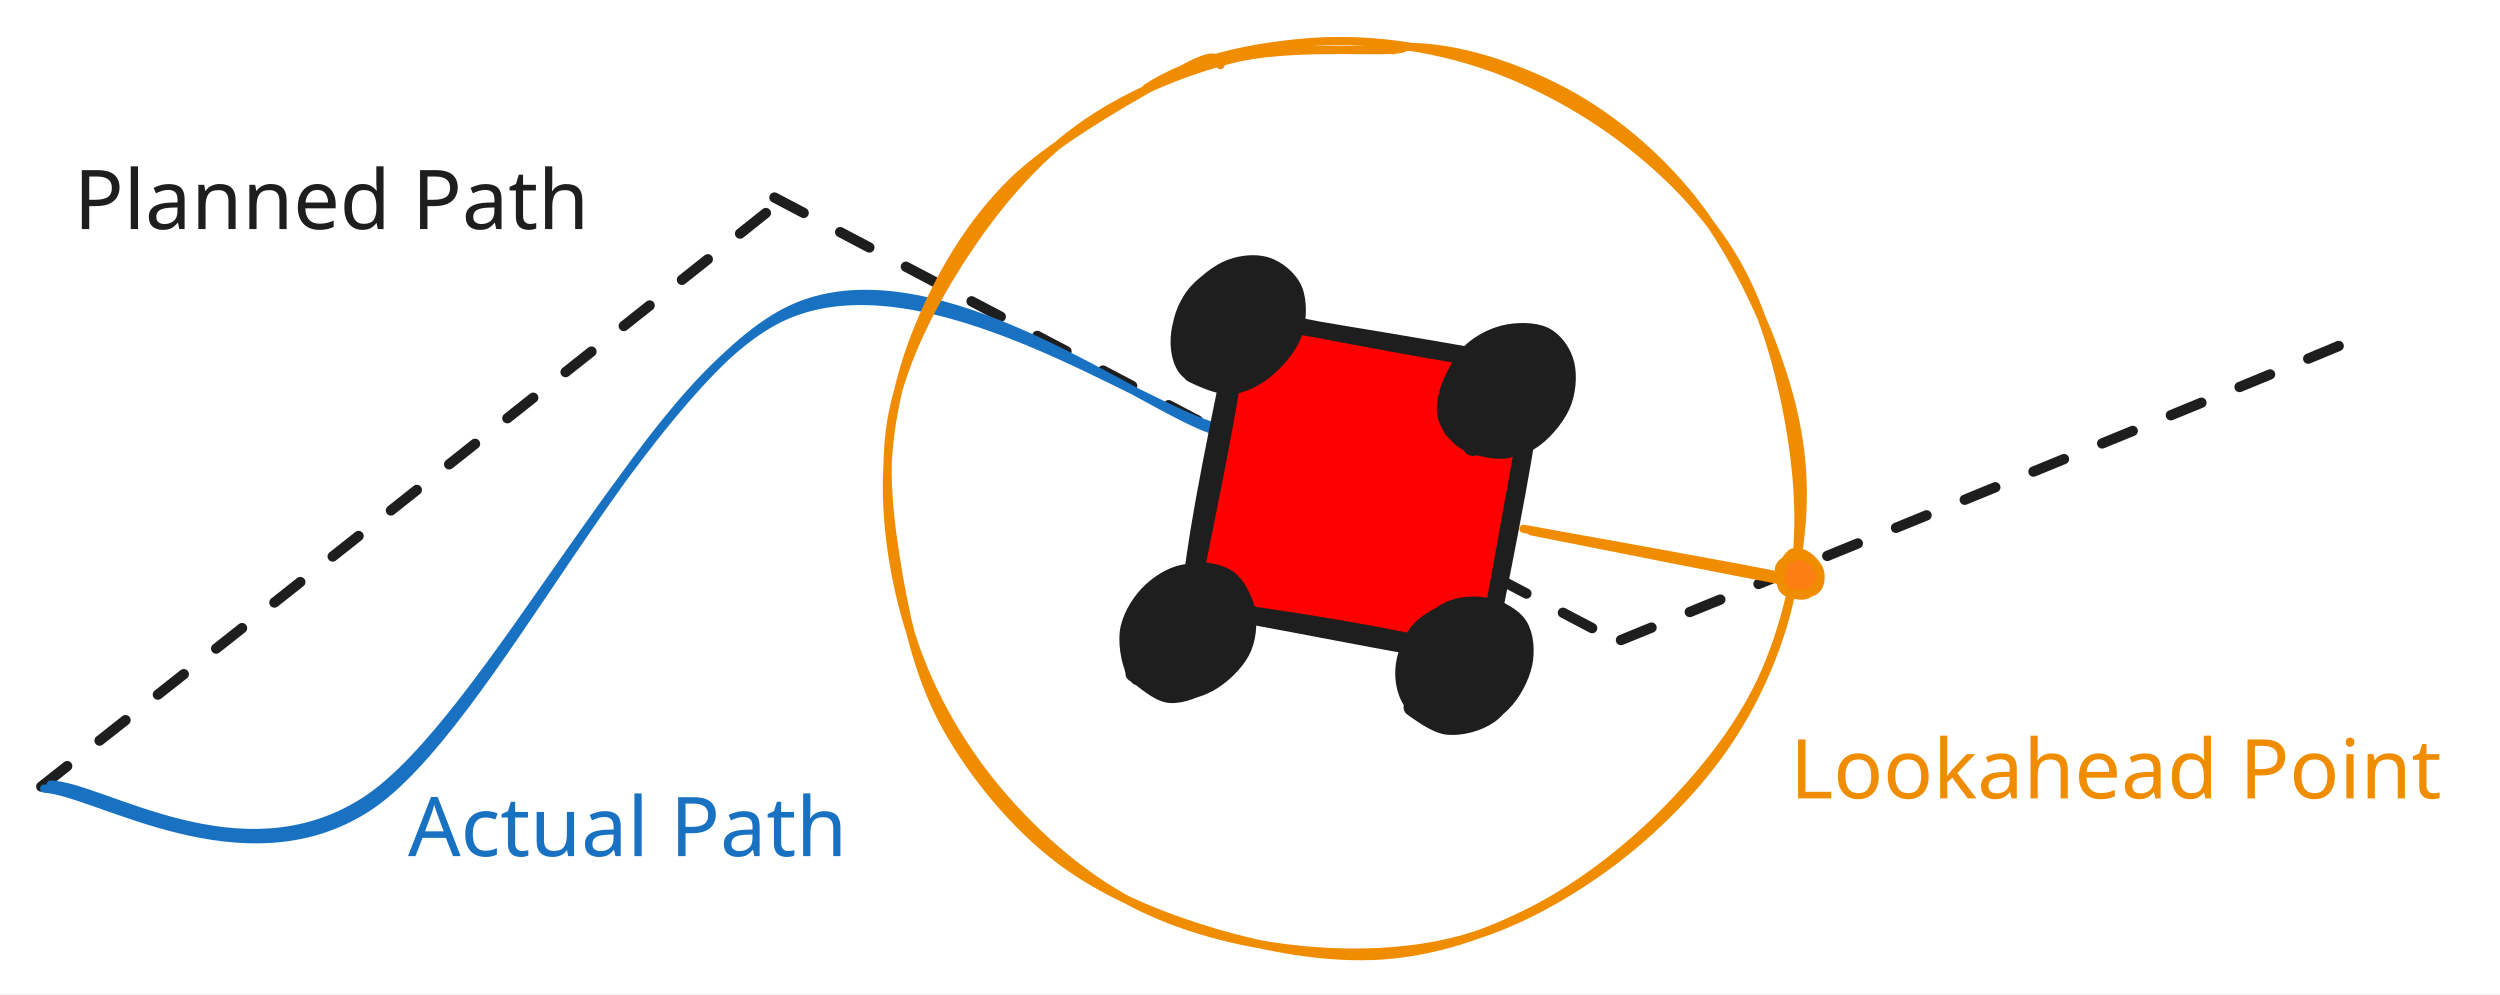
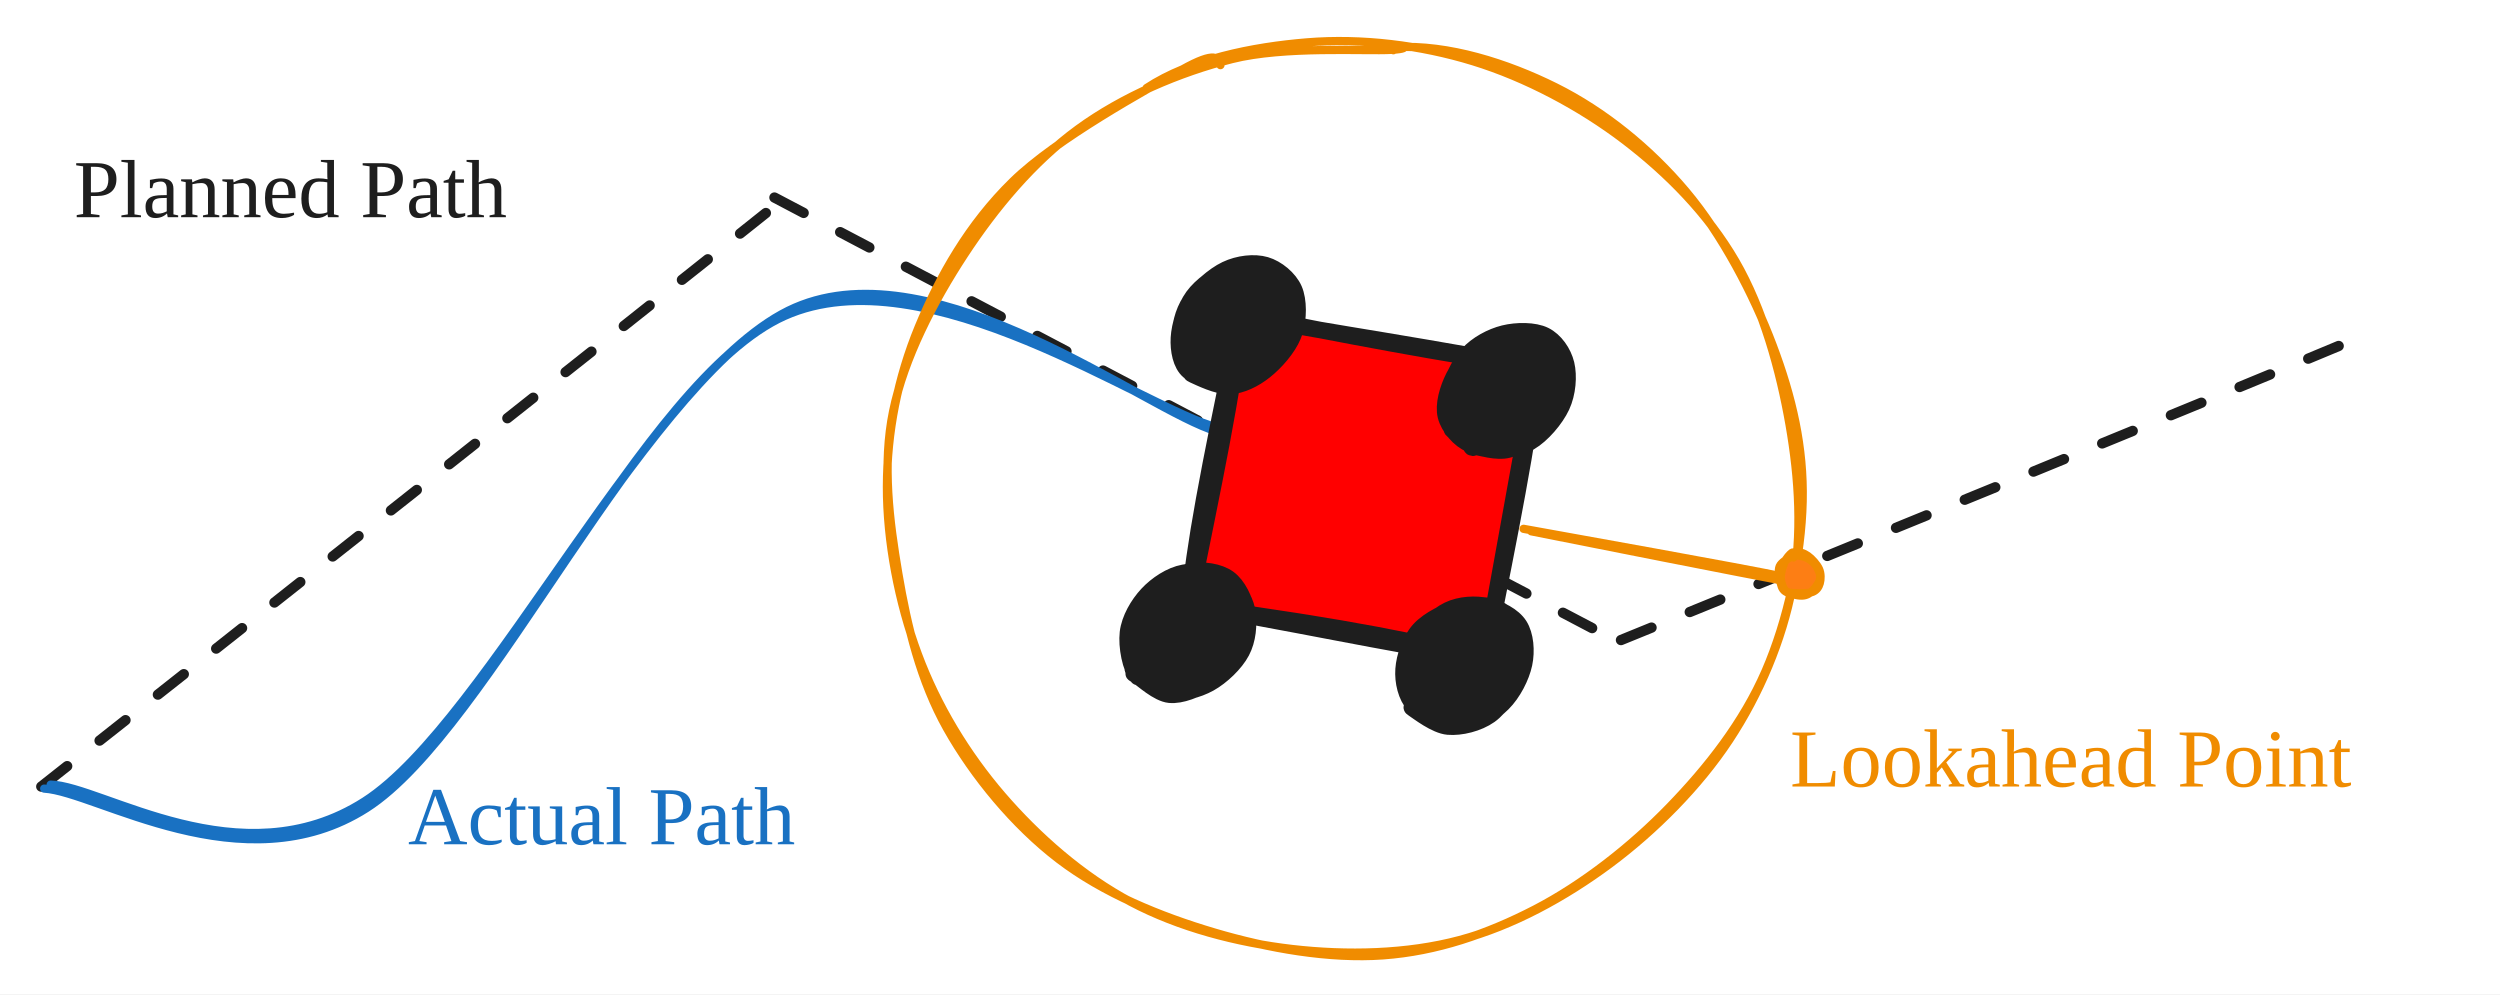
<svg xmlns="http://www.w3.org/2000/svg" version="1.1" viewBox="0 0 605.974 241" width="605.974" height="241">
  
  eyJ2ZXJzaW9uIjoiMSIsImVuY29kaW5nIjoiYnN0cmluZyIsImNvbXByZXNzZWQiOnRydWUsImVuY29kZWQiOiJ4nO2aa1PjuFx1MDAxMoa/8yso5uviUeuurTq1NVxmMFx1MDAwNJiFnVxm160tysRcdTAwMGUxceyM7YTL1vz30zYhcpxcdTAwMGJcdTAwMDTCWdiDSVx1MDAwMZFkS5b0dL8t6e+l5eWV7Kbrr/y6vOJfN9ww8Fx1MDAxMvdq5Zc8ve8naVx1MDAxMEeYRYvvadxLXHUwMDFhRclWlnXTXz9+7LhJ28+6odvwnX6Q9twwzXpeXHUwMDEwO4248zHI/E76W/77d7fj/6dcdTAwMWJ3vCxxbCWrvlx1MDAxN2RxcleXXHUwMDFm+lx1MDAxZD/KUnz6n/h9efnv4nepdWFcdTAwMTD5RdlcItW2zehq4u9xVDRTXHUwMDFhraiSXFxcdTAwMGVcdTAwMGJcdTAwMDTpOlaU+Vx1MDAxZeY2sbG+zcmTVq6bcu38vM5u+qZG65FI9vpX0lbaXGbCsJ7dhEV70lx1MDAxOF/D5qVZXHUwMDEyt/2jwMta91x1MDAxZFZKXHUwMDFm3uW5acsv3ZbEvYtW5Kf5i8MwNe66jSC7ydNcYlx1MDAxOaa60UXxXHUwMDEwm3KN31x1MDAxOKOO5IJSw/AjiFx1MDAxOOZcdTAwMTb3XHUwMDBi7lxiqTVhxChOuFx1MDAxMpWWfY5DXHUwMDFjXHUwMDAzbNlcdTAwMDfw81x1MDAxZtu0c7fRvsD2Rd6wTJa4Udp1XHUwMDEzXHUwMDFjKVvuavDOoMwwreVcdTAwMDdcdTAwMTetLE/kpa7wi45cdTAwMDeqhDFaKztweTXdmleM/l+2u1x1MDAxM5w3tfyWqFx1MDAxN4blLou8QZfdz1x1MDAxMjtP6CDlp32PvPxGaX7ZXHUwMDFhel3PvZtccqCIpIpcYmlcYrMtxjnXrlZcdTAwMWbGjfaEXHSUZm6SrVx1MDAwNZFcdTAwMTdEXHUwMDE31Vv8yJuSXHUwMDEzumn2Oe50glxmm7FcdTAwMWZcdTAwMDdRVi1RPPdTksRXLd9cdTAwMWTrXHUwMDBifPLUvG7+OFx1MDAwYlR+2f+W7Swqvlxm///rl4mlS4ObX6s4rvaWpfLfQcc/ml9K+TSAKVx1MDAxMSCIpvTxXHUwMDA0n+5cdTAwMGJ1XHUwMDFjc3+71vPFXHUwMDFmSZStXHUwMDFmfjOvnGBcdTAwMDHgSKlcdTAwMDGkMFRcdTAwMTkl7OtcdTAwMTZcdTAwMGagXHUwMDBlXHUwMDE1Rlx1MDAxYmm4UUoopl5cZmFKbNVcdTAwMTZhYkFcdTAwMWQgLLSQUmhtS78ugtk7wWOlS2ObXziqi1x1MDAwMliLauo9wMA5XHUwMDAxXHUwMDFjXHUwMDE4aml6XGJgQb9sbyZcdTAwMDGJWv3e5q5H4rC/+vmVXHUwMDAzrEA6jGjNKaNcXHJlqy7uXHUwMDA37Vx1MDAwMFx1MDAwM2lcZpGCglx1MDAwNKi07IVdsGKOKV/W3Fx1MDAwZWhGccDRXHUwMDFm83ea31x1MDAwZc1Vfzw2yFx1MDAwYoKbS1VNXHUwMDFkwi1ASsVZSYA/XHUwMDA0d3TU6J+st/tB72TXu65cdTAwMWTvb+2Hi4W7ctdcIuS1mEdes0rDSmxcdTAwMWJcdTAwMDVccvpcZt+sLbjWN4NcdTAwMDX+Xl5cdTAwMGJgXHUwMDFjVVx1MDAwNNj3eMf5teOsRnwzf6j4mFx1MDAxYVx1MDAwN/Gg+7fTp7hFqzktROI3sjtEJmlcdTAwMDAwtJo8XGbDuSRKkjnMhGwxLzhJ20f92n5j8+ZGr3fXvj/FTPBK+lwizVx1MDAwNFxiXHUwMDA3faamglx1MDAxYSlcdTAwMDCjWVtZbjckKEdcdTAwMTHQUoJA9Vx1MDAwZaN2g6NRXHUwMDExXFxcdTAwMDBcdTAwMDY4ILThz4rKPzSbXHUwMDA0r3GToaijhUalN/hM0Fx1MDAwNlx1MDAxOHloXHUwMDAz95+xWN2gMWFKXHUwMDEwy2zZlljrcFx1MDAxY5yehJFcdTAwMWZtb5zubXRcdTAwMGU6u3tHO7Z/84Fle0Z/XHUwMDBmv5/xXHUwMDFhXHUwMDFjXHUwMDFlxt9Otkz8o1xcYPPywPWO1raaZJvry0+r9Vx1MDAwM1VnK/czc1x1MDAxZaM1kjGPdUIzT4h1d1x1MDAwZlunmbz4YVx1MDAxOHTTibSAXHUwMDExU2nBqaLQSJLHK+aNxtFZkvSgdfW5t3l+st7dwJRXR1x1MDAwYnFQ+Vx1MDAxYWW0MoxwUCOwICCOJlxiXHUwMDAz4VJTxStcdTAwMDKaXHUwMDEwRyvKXHUwMDAxe4VcdTAwMTOKSD2LlmqZoYNcdTAwMTWOoejn1d2HlVxc/ZBcdTAwMTdcdTAwMDaOXHUwMDA2XHUwMDBlXHUwMDE2XHUwMDE5WSVGKUlcdTAwMDUx/J2YRVx1MDAxMkOJmq5DXHUwMDE5XHUwMDBlXHUwMDE1ZUo93sFcXFx1MDAxZa96P1x1MDAwZdry2+HeXkZcdTAwMWLt2lV97+vbQkZK4SipeT7VXHUwMDAwgFfWjIh2XHUwMDA0+l1cdTAwMDRcdTAwMDa0ZorqV4yM4Yrkjka8I7NQZOh0J1x1MDAwM1x1MDAwNs0szOFkXHUwMDBlz3r1L1739jJcctXh9tlOctpcdTAwMWZsXHUwMDEzvVx1MDAxZGKUdFxiXHUwMDE4yTjDP6ayysqpQ3GaStRshHNcItRrdjKG4OBpY+CdmIVcdTAwMTJcdTAwMDNT91x1MDAxMkFxI0FT/nhk6O1R5u5cdTAwMWW0bo518EX+kO39o69cdTAwMDdvXGZcdTAwMTnMRkOhXHUwMDE5elx1MDAxYoVBjlx1MDAxOUGGSodyjq43d0CKKfm8KOZlkVx1MDAwMY6yXHUwMDEyOMZi78wskFx1MDAxOaHIdGRcdTAwMThVXGZcdTAwMDX943fvjr/z0+Pw9Czqnvb+iGRcdTAwMTadnPSepMtecn1cdTAwMTCnI1x1MDAxM0yhXHUwMDE3QeFJlKyEMkzPWC9cXEVmcr1mpCFUYFx1MDAxODhjP75JdKNcdTAwMWPVz71gSMEh5YuNczOjzIBcdTAwMWKJ46dRfU9eTfxHqFj0quRiYZm2klx1MDAwZWYqKZJTQ4ScQ47pz4er52Hz8Pry4sylgUo3Zf/4bYFcIjHmNzrXW1x1MDAxYYRWJc+TP09Th+WbaVx1MDAxYVxm1cLMUGPPxSRfwWeGg1x1MDAwMYnejJVOf5S9izJcblx1MDAxNVx1MDAwMFx1MDAwN5BcdTAwMThxiSokkK/icYPv+lx1MDAwMCX/XCJcYkpcdTAwMDPyr16anzo/8mtsZtinLZX/PmWRUE7dVudAsDpd2sl9yF7U1s/X97dOt4Bun2dyR7rf3O2Tt2UvXHUwMDE0XHUwMDBlhKJMXHUwMDFhXG6oODlcdTAwMWS1XHUwMDE3aExcYjAhXHUwMDE4KjyQhFQ181xc9uJD01M+8Fx0++u20aXjMVVrQIlgQqJJ+D+yXHUwMDA2M2d55l9nXHUwMDEzXHUwMDAzLjN1hmuBY63J46Xj3lxy8Otud+frbeI1QVx1MDAxZNU+9XZcdTAwMTd7dHPhW8uczj65KVx1MDAxNri1PH1KYyNAXHUwMDE4XHUwMDAzXHUwMDE0XGI6sFx0sVx1MDAxNVx1MDAxZHN3XHUwMDFjpGSGkFx1MDAwNVx1MDAxY1x1MDAxOHlyhIPxJi2ddpnDXzXjKKtcdTAwMDe3d1x1MDAwN1xmR1I33U5cdTAwMTDejIxnMXWx/z41sp5cdTAwMWIu77vYaSOZn8LgXCIqdJ/fXHUwMDFjneRZ0HDDYXZcdTAwMTZ3bW5cdTAwMDMrc1EnJuOdXHUwMDEzJ8FFXHUwMDEwueH3WVx1MDAxNedcdTAwMWFza2iAnNJcYp27qV8oUEzXT4Jyxlx1MDAxYVxiJ5RIwvXjdepcdTAwMTbfiDo1ed3faXrdIL0+32mvsddNJeMwg0o2yiR95sbtNChcdTAwMTlxhMhcdTAwMGaMXHUwMDExXCJQ/jI7JjOwXHUwMDA0XHUwMDAxXHUwMDFjlJCLOMj1XGYumTayPFNflMv90I1cIt/7XHUwMDA3wJxcXPNLkkmnXG5ClDxKsTnWJjeujra1XGa/XZ3srndu6+r0uH0qXjeXSqhZ3lx1MDAxMql9pLd8llx1MDAwMJTUIVxuw1bUR2BcdTAwMDSDXHTR4jiYXHUwMDE0o1xcXG6LOJD1XGYsiZBPOnn1JCx347jt5qHZ8l1o9z8lc2rlc8G5NJDgK263W8+wN4cyXHUwMDFihy/wXHUwMDA2XWJcdTAwMWKy0lx1MDAwZvyrtYmnc/Irl/VcdTAwMDXwOVxcfqHZfy79/C/uXHUwMDA2XHUwMDE1iCJ9
  <defs>
    <style class="style-fonts">
      @font-face {
-         font-family: "Virgil";
-         src: url("https://file%2B.vscode-resource.vscode-cdn.net/c%3A/Users/jibo2/.vscode/extensions/pomdtr.excalidraw-editor-3.7.1/public//dist/excalidraw-assets/Virgil.woff2");
+         font-family: "Virgil 3 YOFF 3 YOFF 3 YOFF";
+         src: url("https://file%2B.vscode-resource.vscode-cdn.net/c%3A/Users/jibo2/.vscode/extensions/pomdtr.excalidraw-editor-3.7.1/public//dist/excalidraw-assets/Virgil 3 YOFF 3 YOFF 3 YOFF.woff2");
      }
      @font-face {
        font-family: "Cascadia";
        src: url("https://file%2B.vscode-resource.vscode-cdn.net/c%3A/Users/jibo2/.vscode/extensions/pomdtr.excalidraw-editor-3.7.1/public//dist/excalidraw-assets/Cascadia.woff2");
      }
      @font-face {
        font-family: "Assistant";
        src: url("https://file%2B.vscode-resource.vscode-cdn.net/c%3A/Users/jibo2/.vscode/extensions/pomdtr.excalidraw-editor-3.7.1/public//dist/excalidraw-assets/Assistant-Regular.woff2");
      }
    </style>
  </defs>
  <rect x="0" y="0" width="605.974" height="241" fill="#ffffff" />
  <g stroke-linecap="round">
    <g transform="translate(8.894101 191) rotate(0 89.5 -71)">
      <path d="M1.11 -0.34 C30.79 -23.67, 149.17 -117.29, 178.85 -141.04" stroke="#1e1e1e" stroke-width="2.5" fill="none" stroke-dasharray="8 10" />
    </g>
  </g>
  <mask />
  <g stroke-linecap="round">
    <g transform="translate(187.917 48.69109) rotate(0 103 54)">
      <path d="M-0.2 -0.81 C34.09 17.19, 171.47 89.69, 205.87 107.69" stroke="#1e1e1e" stroke-width="2.5" fill="none" stroke-dasharray="8 10" />
    </g>
  </g>
  <mask />
  <g stroke-linecap="round">
    <g transform="translate(392.5577 154.5629) rotate(0 89.5 -37)">
      <path d="M0.35 0.58 C30.15 -11.54, 150.32 -60.57, 179.98 -73.06" stroke="#1e1e1e" stroke-width="2.5" fill="none" stroke-dasharray="8 10" />
    </g>
  </g>
  <mask />
  <g stroke-linecap="round">
    <g transform="translate(11.8941 191) rotate(0 142 -55.5)">
      <path d="M-1.18 0.15 C11.48 0.88, 47.03 23.98, 76.94 4.89 C106.85 -14.2, 143.9 -99.03, 178.27 -114.41 C212.65 -129.78, 265.54 -91.89, 283.2 -87.36 M0.4 -0.82 C12.9 -0.46, 46.42 22.5, 76.48 3.23 C106.55 -16.04, 146.36 -101.49, 180.79 -116.44 C215.21 -131.38, 266.01 -91.36, 283.03 -86.44" stroke="#1971c2" stroke-width="2" fill="none" />
    </g>
  </g>
  <mask />
  <g stroke-linecap="round" transform="translate(293.9507 82.08571) rotate(910.1334 36.42905 35.84459)">
    <path d="M0.62 -1.72 L71.13 0.27 L70.98 70.48 L-0.39 72.13" stroke="none" stroke-width="0" fill="#ff0000" />
    <path d="M0 0 C15.84 0.95, 31.85 1.72, 72.86 0 M0 0 C25.19 -0.63, 49.02 0.43, 72.86 0 M72.86 0 C72.24 29.08, 71.34 53.7, 72.86 71.69 M72.86 0 C74.2 14.86, 74 30.6, 72.86 71.69 M72.86 71.69 C57.46 70.82, 42.94 71.87, 0 71.69 M72.86 71.69 C48.13 71.21, 22.32 70.89, 0 71.69 M0 71.69 C-0.14 42.86, 0.15 14.52, 0 0 M0 71.69 C-1.03 52.35, -0.7 33.28, 0 0" stroke="#1e1e1e" stroke-width="4" fill="none" />
  </g>
  <g stroke-linecap="round" transform="translate(275.0494 137.3036) rotate(582.2386 12.96115 15.90709)">
    <path d="M11.87 0.09 C14.46 -0.29, 18.36 1.27, 20.65 3.27 C22.93 5.27, 24.94 8.73, 25.6 12.1 C26.26 15.47, 25.88 20.37, 24.6 23.51 C23.33 26.65, 20.53 29.7, 17.94 30.94 C15.36 32.17, 11.79 32, 9.11 30.92 C6.44 29.84, 3.34 27.22, 1.88 24.46 C0.43 21.69, 0.02 17.67, 0.39 14.34 C0.76 11.01, 2.06 6.9, 4.1 4.47 C6.15 2.03, 11.18 0.34, 12.68 -0.28 C14.18 -0.9, 13.08 0.38, 13.09 0.75 M15.48 0.59 C18.22 1.29, 21.86 3.79, 23.62 6.61 C25.37 9.43, 26.09 14.21, 25.99 17.53 C25.88 20.85, 25.02 24.11, 23.01 26.54 C21 28.97, 16.74 31.59, 13.91 32.11 C11.09 32.64, 8.37 31.55, 6.06 29.72 C3.76 27.88, 0.92 24.51, 0.08 21.12 C-0.76 17.74, -0.15 12.55, 1.04 9.4 C2.23 6.26, 4.75 3.71, 7.19 2.26 C9.63 0.8, 14.32 0.84, 15.67 0.67 C17.01 0.5, 15.12 1, 15.24 1.23" stroke="none" stroke-width="0" fill="#1e1e1e" />
    <path d="M16.05 0.68 C18.61 1.21, 21.42 3.44, 23.13 6.17 C24.84 8.89, 26.43 13.53, 26.32 17.02 C26.21 20.51, 24.45 24.59, 22.48 27.1 C20.51 29.61, 17.31 31.78, 14.5 32.1 C11.69 32.43, 8.01 30.89, 5.62 29.05 C3.24 27.21, 0.99 24.22, 0.19 21.08 C-0.62 17.94, -0.28 13.36, 0.79 10.19 C1.86 7.02, 4.07 3.75, 6.59 2.07 C9.12 0.39, 14.19 0.23, 15.94 0.11 C17.7 0, 17.09 1.14, 17.11 1.4 M14.7 -0.36 C17.46 0.01, 21.72 3.25, 23.68 5.98 C25.63 8.71, 26.47 12.71, 26.43 16.02 C26.39 19.32, 25.4 23.25, 23.44 25.81 C21.49 28.37, 17.59 30.78, 14.69 31.38 C11.78 31.99, 8.41 31.19, 6.01 29.44 C3.61 27.68, 1.1 24.05, 0.29 20.84 C-0.52 17.63, 0.19 13.37, 1.16 10.17 C2.13 6.97, 3.78 3.37, 6.1 1.63 C8.43 -0.11, 13.52 0.01, 15.1 -0.27 C16.68 -0.55, 15.69 -0.42, 15.59 -0.05" stroke="#1e1e1e" stroke-width="4" fill="none" />
  </g>
  <g stroke-linecap="round" transform="translate(342.0173 144.9772) rotate(582.2386 12.96115 15.90709)">
    <path d="M13.77 0.07 C16.49 0.05, 19.97 1.8, 22.01 4.23 C24.04 6.66, 25.7 11.14, 25.97 14.64 C26.24 18.14, 25.22 22.49, 23.64 25.23 C22.05 27.96, 19.16 30.19, 16.46 31.04 C13.77 31.89, 9.94 31.65, 7.45 30.35 C4.97 29.05, 2.76 26.27, 1.57 23.25 C0.39 20.22, -0.3 15.64, 0.35 12.22 C1 8.8, 3.08 4.66, 5.47 2.71 C7.85 0.76, 13.06 0.84, 14.67 0.53 C16.27 0.22, 15.07 0.73, 15.09 0.85 M10.35 0.52 C13 -0.31, 16.48 0.91, 19.02 2.4 C21.56 3.89, 24.62 6.34, 25.59 9.45 C26.56 12.56, 25.74 17.66, 24.84 21.06 C23.95 24.47, 22.56 27.98, 20.22 29.87 C17.89 31.76, 13.65 32.97, 10.84 32.41 C8.04 31.86, 5.18 29.08, 3.37 26.54 C1.57 24.01, 0.18 20.57, 0 17.23 C-0.18 13.88, 0.75 9.19, 2.32 6.46 C3.89 3.73, 8 1.8, 9.42 0.86 C10.84 -0.09, 10.71 0.6, 10.85 0.79" stroke="none" stroke-width="0" fill="#1e1e1e" />
    <path d="M11.55 0.01 C14.18 -0.49, 18.37 1.17, 20.68 3.17 C22.99 5.18, 24.75 8.75, 25.4 12.03 C26.06 15.32, 25.83 19.88, 24.63 22.87 C23.43 25.86, 20.76 28.5, 18.22 29.97 C15.67 31.45, 12.02 32.46, 9.35 31.72 C6.69 30.99, 3.86 28.36, 2.24 25.58 C0.62 22.79, -0.54 18.53, -0.36 15 C-0.18 11.47, 1.13 6.81, 3.33 4.38 C5.53 1.94, 11.19 1.13, 12.87 0.39 C14.54 -0.34, 13.37 -0.22, 13.38 -0.03 M15.28 0.24 C18.12 0.54, 21.12 2.6, 23 5 C24.89 7.41, 26.6 11.29, 26.59 14.67 C26.58 18.06, 24.78 22.56, 22.93 25.33 C21.08 28.1, 18.22 30.57, 15.49 31.31 C12.77 32.04, 8.94 31.31, 6.58 29.75 C4.21 28.2, 2.4 25.12, 1.31 21.96 C0.22 18.79, -0.68 14.11, 0.04 10.78 C0.77 7.45, 3.2 3.84, 5.67 1.96 C8.13 0.08, 13.47 -0.28, 14.85 -0.51 C16.23 -0.75, 14.12 0.25, 13.94 0.55" stroke="#1e1e1e" stroke-width="4" fill="none" />
  </g>
  <g stroke-linecap="round" transform="translate(352.2685 78.64536) rotate(582.2386 12.96115 15.90709)">
    <path d="M13.4 -0.28 C16.09 -0.32, 19.68 2.01, 21.74 4.4 C23.8 6.79, 25.39 10.75, 25.76 14.04 C26.13 17.33, 25.44 21.32, 23.95 24.14 C22.46 26.97, 19.39 29.81, 16.8 30.97 C14.21 32.13, 10.96 32.32, 8.41 31.09 C5.85 29.87, 2.81 26.75, 1.47 23.62 C0.13 20.49, -0.26 15.63, 0.36 12.33 C0.98 9.03, 2.94 5.8, 5.18 3.81 C7.42 1.82, 12.28 1.01, 13.81 0.37 C15.34 -0.28, 14.48 -0.21, 14.37 -0.06 M13.66 0.63 C16.37 0.5, 20.47 1.6, 22.41 3.87 C24.36 6.15, 25.04 10.75, 25.33 14.28 C25.62 17.81, 25.64 22.14, 24.15 25.06 C22.66 27.98, 19.08 30.93, 16.37 31.83 C13.67 32.72, 10.41 31.79, 7.92 30.46 C5.43 29.12, 2.76 26.78, 1.43 23.81 C0.11 20.84, -0.52 15.98, -0.03 12.63 C0.46 9.29, 2.01 5.82, 4.39 3.73 C6.76 1.65, 12.72 0.67, 14.23 0.12 C15.73 -0.44, 13.48 0.05, 13.42 0.4" stroke="none" stroke-width="0" fill="#1e1e1e" />
    <path d="M15.35 0.59 C17.99 0.97, 20.93 3.29, 22.67 5.85 C24.41 8.42, 25.77 12.69, 25.78 15.98 C25.78 19.27, 24.48 22.94, 22.7 25.6 C20.92 28.25, 17.78 31.14, 15.08 31.91 C12.39 32.68, 8.96 31.9, 6.53 30.24 C4.1 28.58, 1.52 25.27, 0.49 21.95 C-0.54 18.64, -0.69 13.59, 0.33 10.37 C1.36 7.16, 4.08 4.43, 6.61 2.69 C9.15 0.95, 13.94 0.28, 15.56 -0.05 C17.18 -0.39, 16.36 0.42, 16.34 0.67 M10.72 0.23 C13.26 -0.76, 17.36 -0.24, 19.68 1.33 C21.99 2.9, 23.74 6.43, 24.63 9.65 C25.51 12.87, 25.86 17.39, 25 20.63 C24.14 23.87, 21.7 27.25, 19.45 29.08 C17.21 30.91, 14.3 32.07, 11.52 31.6 C8.75 31.12, 4.79 28.83, 2.82 26.22 C0.85 23.62, -0.32 19.43, -0.3 15.98 C-0.28 12.53, 1.3 8.11, 2.94 5.53 C4.59 2.94, 8.46 1.35, 9.56 0.47 C10.66 -0.42, 9.43 -0.05, 9.56 0.22" stroke="#1e1e1e" stroke-width="4" fill="none" />
  </g>
  <g stroke-linecap="round" transform="translate(287.0767 62.67572) rotate(582.2386 12.96115 15.90709)">
    <path d="M13.27 0.33 C15.9 0.28, 19.32 2.09, 21.4 4.24 C23.48 6.39, 25.33 9.91, 25.75 13.2 C26.16 16.5, 25.28 20.98, 23.91 24 C22.53 27.03, 20.1 30.2, 17.5 31.37 C14.9 32.53, 10.92 32.34, 8.29 31 C5.66 29.67, 3.02 26.31, 1.72 23.37 C0.41 20.42, -0.09 16.58, 0.44 13.34 C0.98 10.09, 2.66 6.2, 4.93 3.91 C7.2 1.62, 12.63 0.25, 14.07 -0.4 C15.51 -1.05, 13.64 -0.34, 13.57 0.01 M14.21 -0.33 C16.76 -0.42, 19.27 2.14, 21.25 4.6 C23.23 7.06, 25.73 10.99, 26.09 14.42 C26.46 17.86, 24.98 22.45, 23.43 25.21 C21.88 27.97, 19.37 29.96, 16.79 30.96 C14.21 31.96, 10.58 32.45, 7.97 31.19 C5.35 29.94, 2.5 26.49, 1.11 23.45 C-0.29 20.4, -1.18 16.26, -0.4 12.91 C0.37 9.57, 3.45 5.51, 5.75 3.37 C8.05 1.23, 12.05 0.49, 13.41 0.09 C14.77 -0.32, 13.9 0.61, 13.89 0.96" stroke="none" stroke-width="0" fill="#1e1e1e" />
    <path d="M12.5 0.44 C15.04 0.14, 18.68 1.83, 20.81 3.81 C22.94 5.8, 24.75 9.03, 25.27 12.36 C25.8 15.69, 25.27 20.69, 23.99 23.8 C22.71 26.92, 20.17 29.8, 17.6 31.05 C15.02 32.3, 11.21 32.5, 8.54 31.31 C5.88 30.12, 2.94 26.77, 1.61 23.89 C0.27 21.02, 0.04 17.41, 0.51 14.05 C0.97 10.68, 2.23 6.07, 4.39 3.71 C6.54 1.35, 11.86 0.55, 13.43 -0.09 C15 -0.73, 13.95 -0.49, 13.82 -0.13 M14.11 -0.49 C16.61 -0.59, 19.42 1.52, 21.32 3.87 C23.21 6.22, 25.13 10.22, 25.5 13.59 C25.86 16.96, 24.89 21.18, 23.52 24.07 C22.15 26.97, 19.92 29.94, 17.26 30.97 C14.6 32, 10.22 31.63, 7.54 30.27 C4.86 28.91, 2.37 25.86, 1.2 22.81 C0.03 19.75, -0.01 15.16, 0.52 11.93 C1.04 8.71, 2.31 5.52, 4.35 3.46 C6.38 1.4, 11.24 0.05, 12.73 -0.44 C14.21 -0.94, 13.13 0.27, 13.28 0.49" stroke="#1e1e1e" stroke-width="4" fill="none" />
  </g>
  <g stroke-linecap="round" transform="translate(214.8941 10) rotate(340.0719 110.5 110.5)">
    <path d="M99.68 1.09 C112.01 -1.85, 127.25 0.46, 140.02 3.95 C152.79 7.43, 165.61 13.92, 176.31 21.99 C187.02 30.07, 197.05 41.21, 204.25 52.41 C211.46 63.62, 217.2 76.14, 219.55 89.23 C221.9 102.32, 220.7 117.78, 218.37 130.94 C216.04 144.11, 212.2 157.09, 205.56 168.23 C198.93 179.38, 189.3 189.83, 178.56 197.81 C167.82 205.8, 154.09 212.27, 141.11 216.16 C128.12 220.04, 113.9 222.25, 100.66 221.11 C87.42 219.96, 73.65 215.27, 61.68 209.3 C49.71 203.32, 37.75 195.09, 28.85 185.27 C19.94 175.44, 12.93 162.67, 8.25 150.33 C3.57 137.99, 0.88 124.52, 0.77 111.21 C0.65 97.89, 3.04 82.85, 7.58 70.44 C12.11 58.03, 19 46.59, 27.98 36.74 C36.96 26.89, 47.91 17.49, 61.45 11.34 C74.98 5.18, 99.7 1.4, 109.19 -0.16 C118.68 -1.72, 118.53 0.26, 118.39 1.98 M159.83 12.38 C171.98 16.03, 183.87 25.2, 192.9 34.67 C201.93 44.14, 209.33 56.41, 214.03 69.22 C218.73 82.03, 220.93 98.15, 221.09 111.53 C221.26 124.91, 219.78 137.25, 215.01 149.52 C210.25 161.79, 201.75 175.39, 192.49 185.16 C183.24 194.93, 171.5 202.27, 159.47 208.13 C147.44 214, 133.25 218.65, 120.32 220.34 C107.39 222.03, 94.39 221.81, 81.89 218.27 C69.39 214.73, 56.31 207.23, 45.32 199.11 C34.33 191, 23.31 181.02, 15.97 169.59 C8.63 158.16, 3.46 143.59, 1.29 130.54 C-0.87 117.49, 0.65 104.07, 2.97 91.28 C5.29 78.49, 8.31 65.03, 15.2 53.81 C22.09 42.6, 33.41 32.18, 44.31 24.01 C55.21 15.84, 67.75 8.54, 80.61 4.8 C93.47 1.05, 108.48 0.24, 121.49 1.55 C134.49 2.85, 152.4 10.75, 158.65 12.63 C164.91 14.52, 159.72 11.2, 159.03 12.87" stroke="#f08c00" stroke-width="2" fill="none" />
  </g>
  <g stroke-linecap="round">
    <g transform="translate(375.2356 118.7637) rotate(340.0719 27.26971 15.89887)">
      <path d="M-0.19 -0.31 C8.79 5.15, 45.93 27.56, 55.05 32.92 M-1.74 -1.51 C7.02 3.62, 45.12 25.6, 54.37 31.39" stroke="#f08c00" stroke-width="2" fill="none" />
    </g>
  </g>
  <mask />
  <g stroke-linecap="round" transform="translate(430.9726 134.4448) rotate(340.0719 5 5)">
    <path d="M5.32 -0.09 C6.36 -0.05, 8 1.19, 8.82 2.01 C9.64 2.84, 10.3 3.79, 10.24 4.86 C10.19 5.92, 9.17 7.62, 8.51 8.4 C7.86 9.17, 7.26 9.37, 6.31 9.51 C5.36 9.66, 3.87 9.71, 2.82 9.26 C1.78 8.82, 0.51 7.72, 0.06 6.82 C-0.39 5.93, -0.31 4.92, 0.11 3.92 C0.53 2.91, 1.63 1.44, 2.57 0.8 C3.51 0.16, 5.12 0.19, 5.74 0.07 C6.35 -0.05, 6.22 0.04, 6.24 0.08 M5.06 -0.04 C6.06 0.11, 7.36 1.25, 8.27 1.88 C9.18 2.52, 10.4 2.91, 10.51 3.78 C10.63 4.65, 9.68 6.24, 8.96 7.11 C8.24 7.99, 7.13 8.46, 6.22 9.01 C5.3 9.56, 4.38 10.66, 3.45 10.42 C2.52 10.18, 1.28 8.66, 0.64 7.57 C-0.01 6.48, -0.51 5.07, -0.42 3.9 C-0.33 2.72, 0.35 1.17, 1.18 0.52 C2 -0.14, 3.9 0.06, 4.54 -0.05 C5.18 -0.16, 4.9 -0.24, 5.02 -0.17" stroke="none" stroke-width="0" fill="#fd7e14" />
    <path d="M4.35 -0.07 C5.39 -0.18, 6.86 0.54, 7.74 1.21 C8.63 1.88, 9.34 2.91, 9.67 3.94 C9.99 4.97, 10.14 6.43, 9.69 7.38 C9.24 8.33, 7.88 9.22, 6.95 9.64 C6.01 10.06, 5.13 10.25, 4.08 9.9 C3.03 9.56, 1.26 8.42, 0.64 7.56 C0.02 6.69, 0.22 5.75, 0.35 4.73 C0.48 3.7, 0.71 2.16, 1.41 1.4 C2.1 0.65, 3.87 0.36, 4.52 0.21 C5.16 0.06, 5.14 0.48, 5.26 0.52 M6.26 -0.3 C7.18 -0.32, 8.04 0.44, 8.69 1.36 C9.34 2.29, 10.08 4.07, 10.16 5.27 C10.24 6.47, 9.72 7.78, 9.16 8.56 C8.61 9.33, 7.85 9.88, 6.81 9.93 C5.77 9.98, 3.95 9.27, 2.93 8.85 C1.91 8.43, 1.06 8.18, 0.69 7.38 C0.33 6.59, 0.37 5.16, 0.72 4.08 C1.08 2.99, 2.07 1.67, 2.84 0.88 C3.6 0.09, 4.78 -0.52, 5.31 -0.67 C5.85 -0.82, 5.94 -0.23, 6.05 -0.01" stroke="#f08c00" stroke-width="2" fill="none" />
  </g>
  <g transform="translate(98.8941 192) rotate(0 61.07996 12.5)">
-     <text x="0" y="0" font-family="Virgil, Segoe UI Emoji" font-size="20px" fill="#1971c2" text-anchor="start" style="white-space: pre;" direction="ltr" dominant-baseline="text-before-edge">Actual Path</text>
+     <text x="0" y="0" font-family="Virgil 3 YOFF 3 YOFF 3 YOFF, Segoe UI Emoji" font-size="20px" fill="#1971c2" text-anchor="start" style="white-space: pre;" direction="ltr" dominant-baseline="text-before-edge">Actual Path</text>
  </g>
  <g transform="translate(17.8941 40) rotate(0 65.27995 12.5)">
-     <text x="0" y="0" font-family="Virgil, Segoe UI Emoji" font-size="20px" fill="#1e1e1e" text-anchor="start" style="white-space: pre;" direction="ltr" dominant-baseline="text-before-edge">Planned Path</text>
+     <text x="0" y="0" font-family="Virgil 3 YOFF 3 YOFF 3 YOFF, Segoe UI Emoji" font-size="20px" fill="#1e1e1e" text-anchor="start" style="white-space: pre;" direction="ltr" dominant-baseline="text-before-edge">Planned Path</text>
  </g>
  <g transform="translate(433.8941 178) rotate(0 81.03993 12.5)">
-     <text x="0" y="0" font-family="Virgil, Segoe UI Emoji" font-size="20px" fill="#f08c00" text-anchor="start" style="white-space: pre;" direction="ltr" dominant-baseline="text-before-edge">Lookahead Point</text>
+     <text x="0" y="0" font-family="Virgil 3 YOFF 3 YOFF 3 YOFF, Segoe UI Emoji" font-size="20px" fill="#f08c00" text-anchor="start" style="white-space: pre;" direction="ltr" dominant-baseline="text-before-edge">Lookahead Point</text>
  </g>
</svg>
